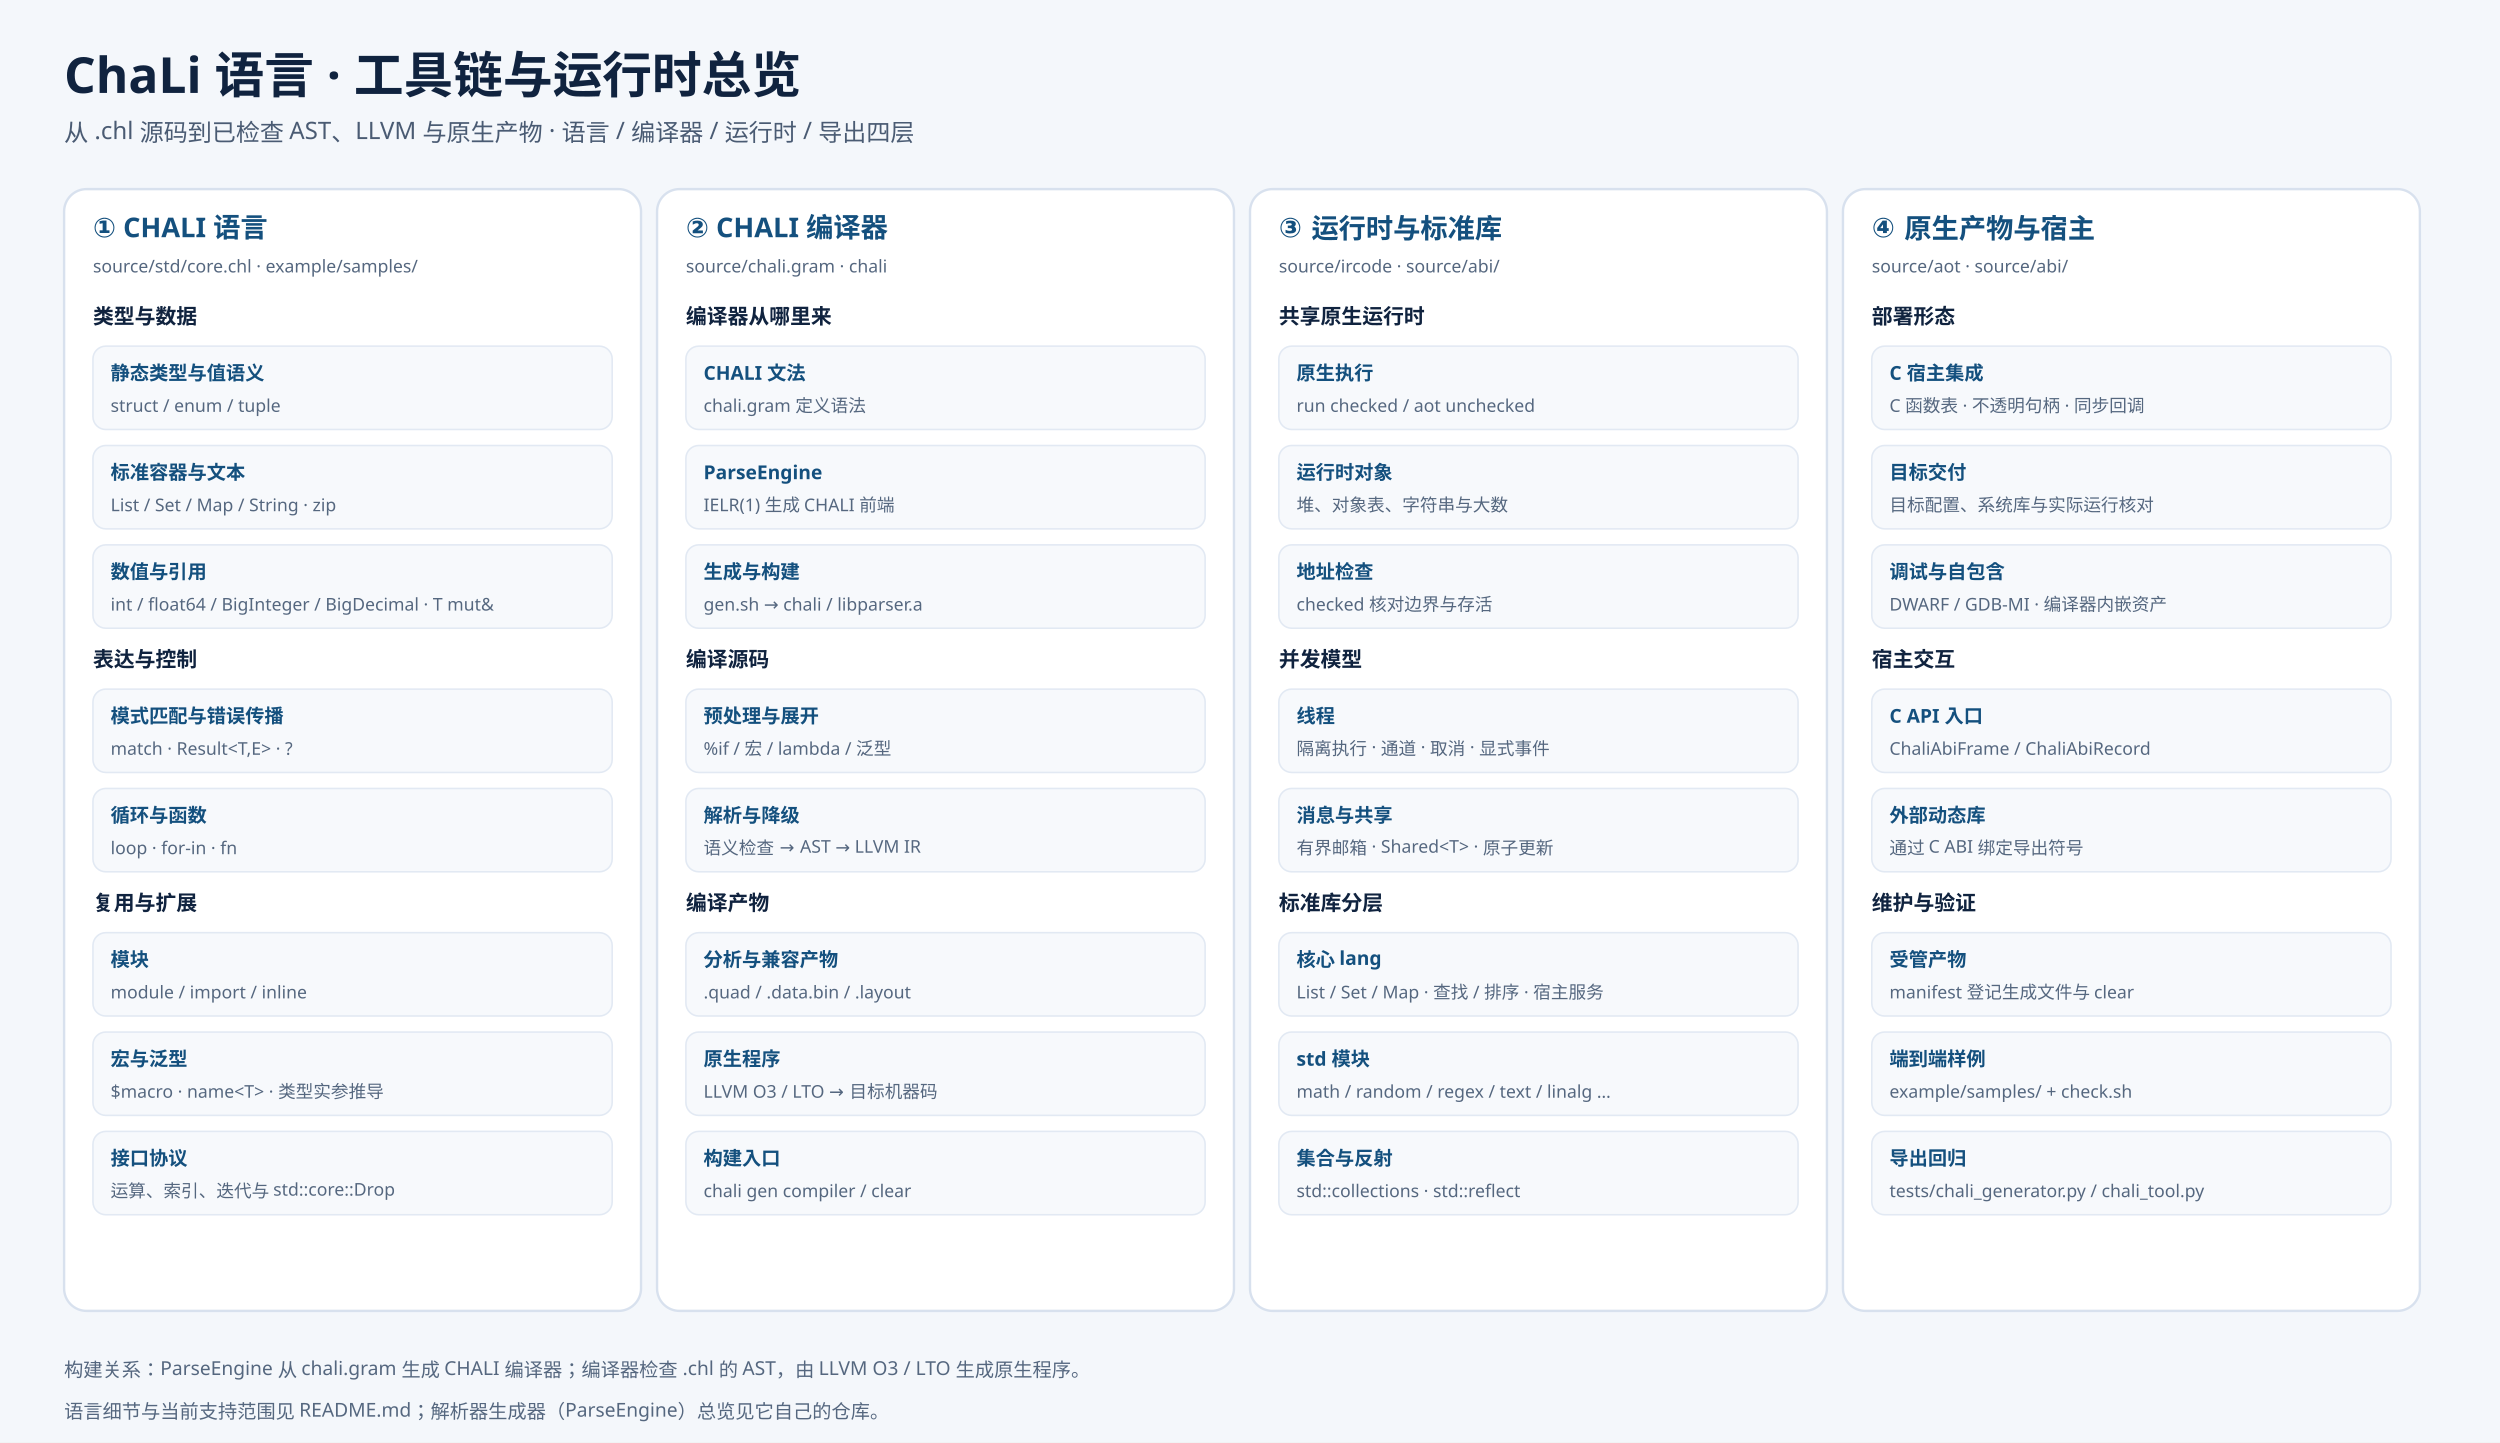
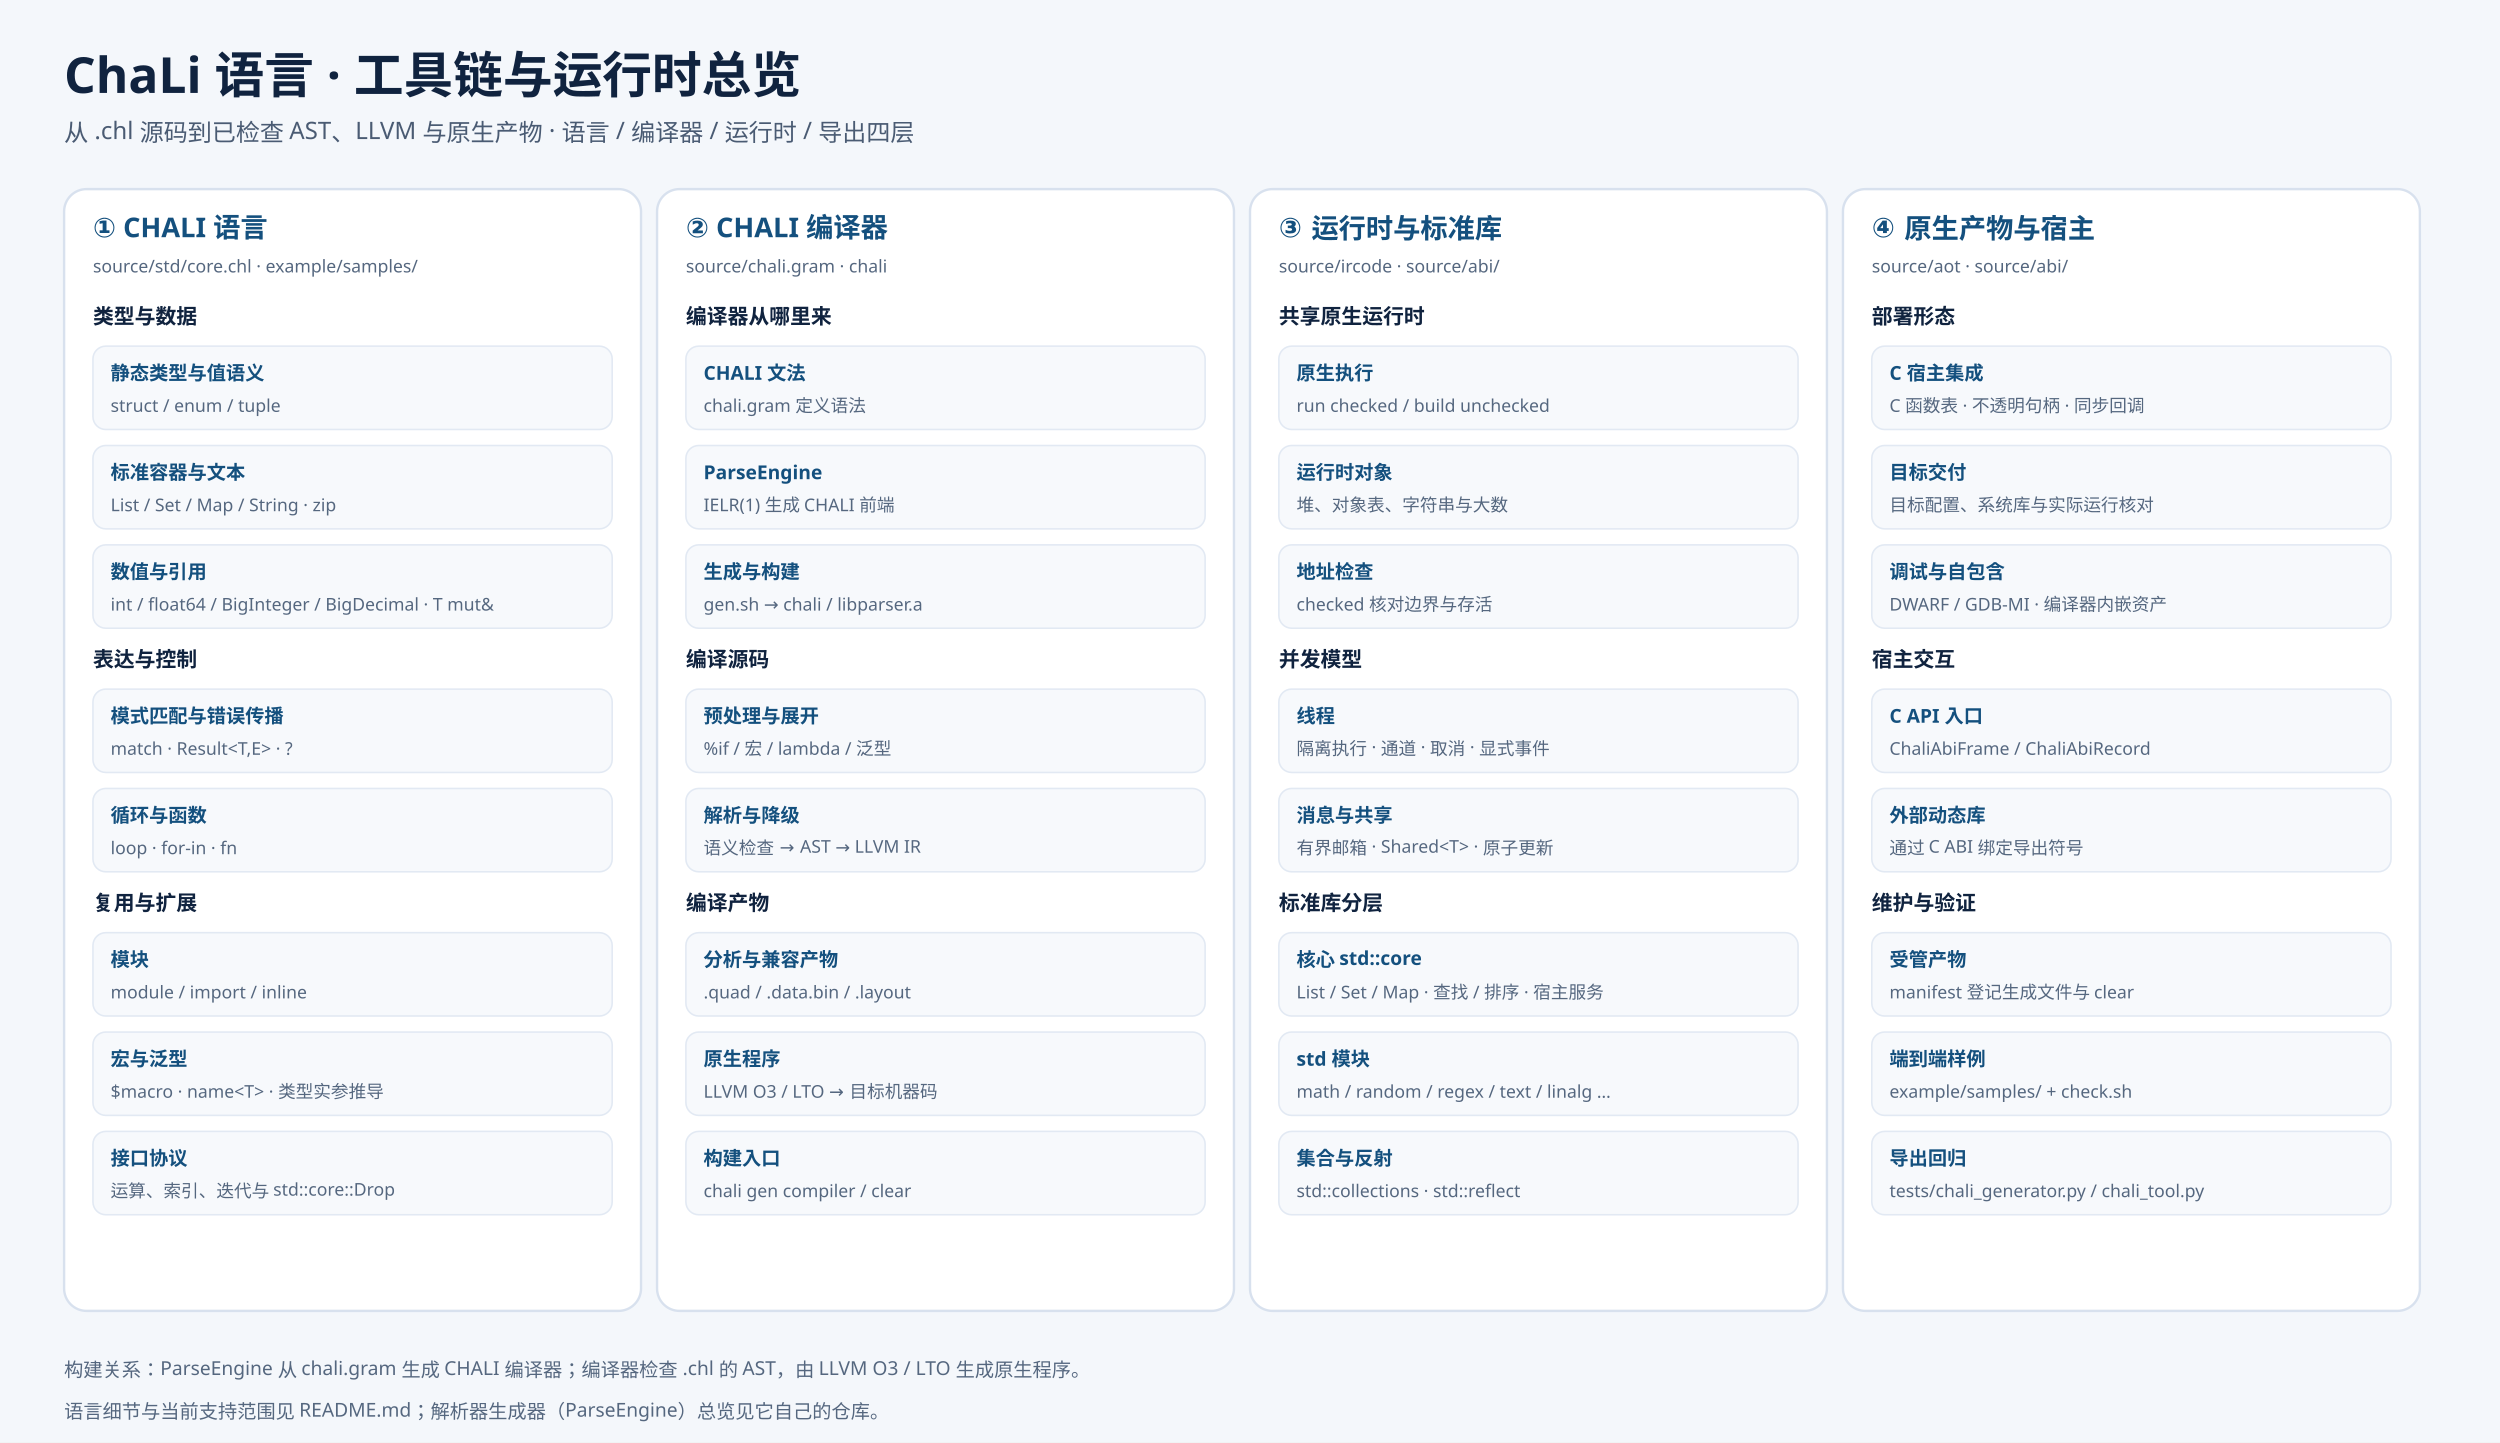
<svg xmlns="http://www.w3.org/2000/svg" width="1560" height="900" viewBox="0 0 1560 900">
  <rect width="1560" height="900" fill="#f4f7fb" />
  <text x="40" y="58" font-family="Microsoft YaHei, Segoe UI, Noto Sans SC, sans-serif" font-size="31" font-weight="700" fill="#10233f">ChaLi 语言 · 工具链与运行时总览</text>
  <text x="40" y="88" font-family="Microsoft YaHei, Segoe UI, Noto Sans SC, sans-serif" font-size="15" fill="#4a5b73">从 .chl 源码到已检查 AST、LLVM 与原生产物 · 语言 / 编译器 / 运行时 / 导出四层</text>
  <rect x="40" y="118" width="360" height="700" rx="14" fill="#ffffff" stroke="#d8e1ee" stroke-width="1.5" />
  <text x="58" y="148" font-family="Microsoft YaHei, Segoe UI, Noto Sans SC, sans-serif" font-size="17" font-weight="700" fill="#14507e">① CHALI 语言</text>
  <text x="58" y="170" font-family="Microsoft YaHei, Segoe UI, Noto Sans SC, sans-serif" font-size="11" fill="#55677f">source/std/core.chl · example/samples/</text>
  <text x="58" y="202" font-family="Microsoft YaHei, Segoe UI, Noto Sans SC, sans-serif" font-size="13" font-weight="700" fill="#10233f">类型与数据</text>
  <rect x="58" y="216" width="324" height="52" rx="8" fill="#f7f9fc" stroke="#e2e9f3" stroke-width="1" />
  <text x="69" y="237" font-family="Microsoft YaHei, Segoe UI, Noto Sans SC, sans-serif" font-size="12" font-weight="700" fill="#14507e">静态类型与值语义</text>
  <text x="69" y="257" font-family="Microsoft YaHei, Segoe UI, Noto Sans SC, sans-serif" font-size="11" fill="#55677f">struct / enum / tuple</text>
  <rect x="58" y="278" width="324" height="52" rx="8" fill="#f7f9fc" stroke="#e2e9f3" stroke-width="1" />
  <text x="69" y="299" font-family="Microsoft YaHei, Segoe UI, Noto Sans SC, sans-serif" font-size="12" font-weight="700" fill="#14507e">标准容器与文本</text>
  <text x="69" y="319" font-family="Microsoft YaHei, Segoe UI, Noto Sans SC, sans-serif" font-size="11" fill="#55677f">List / Set / Map / String · zip</text>
  <rect x="58" y="340" width="324" height="52" rx="8" fill="#f7f9fc" stroke="#e2e9f3" stroke-width="1" />
  <text x="69" y="361" font-family="Microsoft YaHei, Segoe UI, Noto Sans SC, sans-serif" font-size="12" font-weight="700" fill="#14507e">数值与引用</text>
  <text x="69" y="381" font-family="Microsoft YaHei, Segoe UI, Noto Sans SC, sans-serif" font-size="11" fill="#55677f">int / float64 / BigInteger / BigDecimal · T mut&amp;</text>
  <text x="58" y="416" font-family="Microsoft YaHei, Segoe UI, Noto Sans SC, sans-serif" font-size="13" font-weight="700" fill="#10233f">表达与控制</text>
  <rect x="58" y="430" width="324" height="52" rx="8" fill="#f7f9fc" stroke="#e2e9f3" stroke-width="1" />
  <text x="69" y="451" font-family="Microsoft YaHei, Segoe UI, Noto Sans SC, sans-serif" font-size="12" font-weight="700" fill="#14507e">模式匹配与错误传播</text>
  <text x="69" y="471" font-family="Microsoft YaHei, Segoe UI, Noto Sans SC, sans-serif" font-size="11" fill="#55677f">match · Result&lt;T,E&gt; · ?</text>
  <rect x="58" y="492" width="324" height="52" rx="8" fill="#f7f9fc" stroke="#e2e9f3" stroke-width="1" />
  <text x="69" y="513" font-family="Microsoft YaHei, Segoe UI, Noto Sans SC, sans-serif" font-size="12" font-weight="700" fill="#14507e">循环与函数</text>
  <text x="69" y="533" font-family="Microsoft YaHei, Segoe UI, Noto Sans SC, sans-serif" font-size="11" fill="#55677f">loop · for-in · fn</text>
  <text x="58" y="568" font-family="Microsoft YaHei, Segoe UI, Noto Sans SC, sans-serif" font-size="13" font-weight="700" fill="#10233f">复用与扩展</text>
  <rect x="58" y="582" width="324" height="52" rx="8" fill="#f7f9fc" stroke="#e2e9f3" stroke-width="1" />
  <text x="69" y="603" font-family="Microsoft YaHei, Segoe UI, Noto Sans SC, sans-serif" font-size="12" font-weight="700" fill="#14507e">模块</text>
  <text x="69" y="623" font-family="Microsoft YaHei, Segoe UI, Noto Sans SC, sans-serif" font-size="11" fill="#55677f">module / import / inline</text>
  <rect x="58" y="644" width="324" height="52" rx="8" fill="#f7f9fc" stroke="#e2e9f3" stroke-width="1" />
  <text x="69" y="665" font-family="Microsoft YaHei, Segoe UI, Noto Sans SC, sans-serif" font-size="12" font-weight="700" fill="#14507e">宏与泛型</text>
  <text x="69" y="685" font-family="Microsoft YaHei, Segoe UI, Noto Sans SC, sans-serif" font-size="11" fill="#55677f">$macro · name&lt;T&gt; · 类型实参推导</text>
  <rect x="58" y="706" width="324" height="52" rx="8" fill="#f7f9fc" stroke="#e2e9f3" stroke-width="1" />
  <text x="69" y="727" font-family="Microsoft YaHei, Segoe UI, Noto Sans SC, sans-serif" font-size="12" font-weight="700" fill="#14507e">接口协议</text>
  <text x="69" y="747" font-family="Microsoft YaHei, Segoe UI, Noto Sans SC, sans-serif" font-size="11" fill="#55677f">运算、索引、迭代与 std::core::Drop</text>
  <rect x="410" y="118" width="360" height="700" rx="14" fill="#ffffff" stroke="#d8e1ee" stroke-width="1.5" />
  <text x="428" y="148" font-family="Microsoft YaHei, Segoe UI, Noto Sans SC, sans-serif" font-size="17" font-weight="700" fill="#14507e">② CHALI 编译器</text>
  <text x="428" y="170" font-family="Microsoft YaHei, Segoe UI, Noto Sans SC, sans-serif" font-size="11" fill="#55677f">source/chali.gram · chali</text>
  <text x="428" y="202" font-family="Microsoft YaHei, Segoe UI, Noto Sans SC, sans-serif" font-size="13" font-weight="700" fill="#10233f">编译器从哪里来</text>
  <rect x="428" y="216" width="324" height="52" rx="8" fill="#f7f9fc" stroke="#e2e9f3" stroke-width="1" />
  <text x="439" y="237" font-family="Microsoft YaHei, Segoe UI, Noto Sans SC, sans-serif" font-size="12" font-weight="700" fill="#14507e">CHALI 文法</text>
  <text x="439" y="257" font-family="Microsoft YaHei, Segoe UI, Noto Sans SC, sans-serif" font-size="11" fill="#55677f">chali.gram 定义语法</text>
  <rect x="428" y="278" width="324" height="52" rx="8" fill="#f7f9fc" stroke="#e2e9f3" stroke-width="1" />
  <text x="439" y="299" font-family="Microsoft YaHei, Segoe UI, Noto Sans SC, sans-serif" font-size="12" font-weight="700" fill="#14507e">ParseEngine</text>
  <text x="439" y="319" font-family="Microsoft YaHei, Segoe UI, Noto Sans SC, sans-serif" font-size="11" fill="#55677f">IELR(1) 生成 CHALI 前端</text>
  <rect x="428" y="340" width="324" height="52" rx="8" fill="#f7f9fc" stroke="#e2e9f3" stroke-width="1" />
  <text x="439" y="361" font-family="Microsoft YaHei, Segoe UI, Noto Sans SC, sans-serif" font-size="12" font-weight="700" fill="#14507e">生成与构建</text>
  <text x="439" y="381" font-family="Microsoft YaHei, Segoe UI, Noto Sans SC, sans-serif" font-size="11" fill="#55677f">gen.sh → chali / libparser.a</text>
  <text x="428" y="416" font-family="Microsoft YaHei, Segoe UI, Noto Sans SC, sans-serif" font-size="13" font-weight="700" fill="#10233f">编译源码</text>
  <rect x="428" y="430" width="324" height="52" rx="8" fill="#f7f9fc" stroke="#e2e9f3" stroke-width="1" />
  <text x="439" y="451" font-family="Microsoft YaHei, Segoe UI, Noto Sans SC, sans-serif" font-size="12" font-weight="700" fill="#14507e">预处理与展开</text>
  <text x="439" y="471" font-family="Microsoft YaHei, Segoe UI, Noto Sans SC, sans-serif" font-size="11" fill="#55677f">%if / 宏 / lambda / 泛型</text>
  <rect x="428" y="492" width="324" height="52" rx="8" fill="#f7f9fc" stroke="#e2e9f3" stroke-width="1" />
  <text x="439" y="513" font-family="Microsoft YaHei, Segoe UI, Noto Sans SC, sans-serif" font-size="12" font-weight="700" fill="#14507e">解析与降级</text>
  <text x="439" y="533" font-family="Microsoft YaHei, Segoe UI, Noto Sans SC, sans-serif" font-size="11" fill="#55677f">语义检查 → AST → LLVM IR</text>
  <text x="428" y="568" font-family="Microsoft YaHei, Segoe UI, Noto Sans SC, sans-serif" font-size="13" font-weight="700" fill="#10233f">编译产物</text>
  <rect x="428" y="582" width="324" height="52" rx="8" fill="#f7f9fc" stroke="#e2e9f3" stroke-width="1" />
  <text x="439" y="603" font-family="Microsoft YaHei, Segoe UI, Noto Sans SC, sans-serif" font-size="12" font-weight="700" fill="#14507e">分析与兼容产物</text>
  <text x="439" y="623" font-family="Microsoft YaHei, Segoe UI, Noto Sans SC, sans-serif" font-size="11" fill="#55677f">.quad / .data.bin / .layout</text>
  <rect x="428" y="644" width="324" height="52" rx="8" fill="#f7f9fc" stroke="#e2e9f3" stroke-width="1" />
  <text x="439" y="665" font-family="Microsoft YaHei, Segoe UI, Noto Sans SC, sans-serif" font-size="12" font-weight="700" fill="#14507e">原生程序</text>
  <text x="439" y="685" font-family="Microsoft YaHei, Segoe UI, Noto Sans SC, sans-serif" font-size="11" fill="#55677f">LLVM O3 / LTO → 目标机器码</text>
  <rect x="428" y="706" width="324" height="52" rx="8" fill="#f7f9fc" stroke="#e2e9f3" stroke-width="1" />
  <text x="439" y="727" font-family="Microsoft YaHei, Segoe UI, Noto Sans SC, sans-serif" font-size="12" font-weight="700" fill="#14507e">构建入口</text>
  <text x="439" y="747" font-family="Microsoft YaHei, Segoe UI, Noto Sans SC, sans-serif" font-size="11" fill="#55677f">chali gen compiler / clear</text>
  <rect x="780" y="118" width="360" height="700" rx="14" fill="#ffffff" stroke="#d8e1ee" stroke-width="1.5" />
  <text x="798" y="148" font-family="Microsoft YaHei, Segoe UI, Noto Sans SC, sans-serif" font-size="17" font-weight="700" fill="#14507e">③ 运行时与标准库</text>
  <text x="798" y="170" font-family="Microsoft YaHei, Segoe UI, Noto Sans SC, sans-serif" font-size="11" fill="#55677f">source/ircode · source/abi/</text>
  <text x="798" y="202" font-family="Microsoft YaHei, Segoe UI, Noto Sans SC, sans-serif" font-size="13" font-weight="700" fill="#10233f">共享原生运行时</text>
  <rect x="798" y="216" width="324" height="52" rx="8" fill="#f7f9fc" stroke="#e2e9f3" stroke-width="1" />
  <text x="809" y="237" font-family="Microsoft YaHei, Segoe UI, Noto Sans SC, sans-serif" font-size="12" font-weight="700" fill="#14507e">原生执行</text>
-   <text x="809" y="257" font-family="Microsoft YaHei, Segoe UI, Noto Sans SC, sans-serif" font-size="11" fill="#55677f">run checked / aot unchecked</text>
+   <text x="809" y="257" font-family="Microsoft YaHei, Segoe UI, Noto Sans SC, sans-serif" font-size="11" fill="#55677f">run checked / build unchecked</text>
  <rect x="798" y="278" width="324" height="52" rx="8" fill="#f7f9fc" stroke="#e2e9f3" stroke-width="1" />
  <text x="809" y="299" font-family="Microsoft YaHei, Segoe UI, Noto Sans SC, sans-serif" font-size="12" font-weight="700" fill="#14507e">运行时对象</text>
  <text x="809" y="319" font-family="Microsoft YaHei, Segoe UI, Noto Sans SC, sans-serif" font-size="11" fill="#55677f">堆、对象表、字符串与大数</text>
  <rect x="798" y="340" width="324" height="52" rx="8" fill="#f7f9fc" stroke="#e2e9f3" stroke-width="1" />
  <text x="809" y="361" font-family="Microsoft YaHei, Segoe UI, Noto Sans SC, sans-serif" font-size="12" font-weight="700" fill="#14507e">地址检查</text>
  <text x="809" y="381" font-family="Microsoft YaHei, Segoe UI, Noto Sans SC, sans-serif" font-size="11" fill="#55677f">checked 核对边界与存活</text>
  <text x="798" y="416" font-family="Microsoft YaHei, Segoe UI, Noto Sans SC, sans-serif" font-size="13" font-weight="700" fill="#10233f">并发模型</text>
  <rect x="798" y="430" width="324" height="52" rx="8" fill="#f7f9fc" stroke="#e2e9f3" stroke-width="1" />
  <text x="809" y="451" font-family="Microsoft YaHei, Segoe UI, Noto Sans SC, sans-serif" font-size="12" font-weight="700" fill="#14507e">线程</text>
  <text x="809" y="471" font-family="Microsoft YaHei, Segoe UI, Noto Sans SC, sans-serif" font-size="11" fill="#55677f">隔离执行 · 通道 · 取消 · 显式事件</text>
  <rect x="798" y="492" width="324" height="52" rx="8" fill="#f7f9fc" stroke="#e2e9f3" stroke-width="1" />
  <text x="809" y="513" font-family="Microsoft YaHei, Segoe UI, Noto Sans SC, sans-serif" font-size="12" font-weight="700" fill="#14507e">消息与共享</text>
  <text x="809" y="533" font-family="Microsoft YaHei, Segoe UI, Noto Sans SC, sans-serif" font-size="11" fill="#55677f">有界邮箱 · Shared&lt;T&gt; · 原子更新</text>
  <text x="798" y="568" font-family="Microsoft YaHei, Segoe UI, Noto Sans SC, sans-serif" font-size="13" font-weight="700" fill="#10233f">标准库分层</text>
  <rect x="798" y="582" width="324" height="52" rx="8" fill="#f7f9fc" stroke="#e2e9f3" stroke-width="1" />
-   <text x="809" y="603" font-family="Microsoft YaHei, Segoe UI, Noto Sans SC, sans-serif" font-size="12" font-weight="700" fill="#14507e">核心 lang</text>
+   <text x="809" y="603" font-family="Microsoft YaHei, Segoe UI, Noto Sans SC, sans-serif" font-size="12" font-weight="700" fill="#14507e">核心 std::core</text>
  <text x="809" y="623" font-family="Microsoft YaHei, Segoe UI, Noto Sans SC, sans-serif" font-size="11" fill="#55677f">List / Set / Map · 查找 / 排序 · 宿主服务</text>
  <rect x="798" y="644" width="324" height="52" rx="8" fill="#f7f9fc" stroke="#e2e9f3" stroke-width="1" />
  <text x="809" y="665" font-family="Microsoft YaHei, Segoe UI, Noto Sans SC, sans-serif" font-size="12" font-weight="700" fill="#14507e">std 模块</text>
  <text x="809" y="685" font-family="Microsoft YaHei, Segoe UI, Noto Sans SC, sans-serif" font-size="11" fill="#55677f">math / random / regex / text / linalg …</text>
  <rect x="798" y="706" width="324" height="52" rx="8" fill="#f7f9fc" stroke="#e2e9f3" stroke-width="1" />
  <text x="809" y="727" font-family="Microsoft YaHei, Segoe UI, Noto Sans SC, sans-serif" font-size="12" font-weight="700" fill="#14507e">集合与反射</text>
  <text x="809" y="747" font-family="Microsoft YaHei, Segoe UI, Noto Sans SC, sans-serif" font-size="11" fill="#55677f">std::collections · std::reflect</text>
  <rect x="1150" y="118" width="360" height="700" rx="14" fill="#ffffff" stroke="#d8e1ee" stroke-width="1.5" />
  <text x="1168" y="148" font-family="Microsoft YaHei, Segoe UI, Noto Sans SC, sans-serif" font-size="17" font-weight="700" fill="#14507e">④ 原生产物与宿主</text>
  <text x="1168" y="170" font-family="Microsoft YaHei, Segoe UI, Noto Sans SC, sans-serif" font-size="11" fill="#55677f">source/aot · source/abi/</text>
  <text x="1168" y="202" font-family="Microsoft YaHei, Segoe UI, Noto Sans SC, sans-serif" font-size="13" font-weight="700" fill="#10233f">部署形态</text>
  <rect x="1168" y="216" width="324" height="52" rx="8" fill="#f7f9fc" stroke="#e2e9f3" stroke-width="1" />
  <text x="1179" y="237" font-family="Microsoft YaHei, Segoe UI, Noto Sans SC, sans-serif" font-size="12" font-weight="700" fill="#14507e">C 宿主集成</text>
  <text x="1179" y="257" font-family="Microsoft YaHei, Segoe UI, Noto Sans SC, sans-serif" font-size="11" fill="#55677f">C 函数表 · 不透明句柄 · 同步回调</text>
  <rect x="1168" y="278" width="324" height="52" rx="8" fill="#f7f9fc" stroke="#e2e9f3" stroke-width="1" />
  <text x="1179" y="299" font-family="Microsoft YaHei, Segoe UI, Noto Sans SC, sans-serif" font-size="12" font-weight="700" fill="#14507e">目标交付</text>
  <text x="1179" y="319" font-family="Microsoft YaHei, Segoe UI, Noto Sans SC, sans-serif" font-size="11" fill="#55677f">目标配置、系统库与实际运行核对</text>
  <rect x="1168" y="340" width="324" height="52" rx="8" fill="#f7f9fc" stroke="#e2e9f3" stroke-width="1" />
  <text x="1179" y="361" font-family="Microsoft YaHei, Segoe UI, Noto Sans SC, sans-serif" font-size="12" font-weight="700" fill="#14507e">调试与自包含</text>
  <text x="1179" y="381" font-family="Microsoft YaHei, Segoe UI, Noto Sans SC, sans-serif" font-size="11" fill="#55677f">DWARF / GDB-MI · 编译器内嵌资产</text>
  <text x="1168" y="416" font-family="Microsoft YaHei, Segoe UI, Noto Sans SC, sans-serif" font-size="13" font-weight="700" fill="#10233f">宿主交互</text>
  <rect x="1168" y="430" width="324" height="52" rx="8" fill="#f7f9fc" stroke="#e2e9f3" stroke-width="1" />
  <text x="1179" y="451" font-family="Microsoft YaHei, Segoe UI, Noto Sans SC, sans-serif" font-size="12" font-weight="700" fill="#14507e">C API 入口</text>
  <text x="1179" y="471" font-family="Microsoft YaHei, Segoe UI, Noto Sans SC, sans-serif" font-size="11" fill="#55677f">ChaliAbiFrame / ChaliAbiRecord</text>
  <rect x="1168" y="492" width="324" height="52" rx="8" fill="#f7f9fc" stroke="#e2e9f3" stroke-width="1" />
  <text x="1179" y="513" font-family="Microsoft YaHei, Segoe UI, Noto Sans SC, sans-serif" font-size="12" font-weight="700" fill="#14507e">外部动态库</text>
  <text x="1179" y="533" font-family="Microsoft YaHei, Segoe UI, Noto Sans SC, sans-serif" font-size="11" fill="#55677f">通过 C ABI 绑定导出符号</text>
  <text x="1168" y="568" font-family="Microsoft YaHei, Segoe UI, Noto Sans SC, sans-serif" font-size="13" font-weight="700" fill="#10233f">维护与验证</text>
  <rect x="1168" y="582" width="324" height="52" rx="8" fill="#f7f9fc" stroke="#e2e9f3" stroke-width="1" />
  <text x="1179" y="603" font-family="Microsoft YaHei, Segoe UI, Noto Sans SC, sans-serif" font-size="12" font-weight="700" fill="#14507e">受管产物</text>
  <text x="1179" y="623" font-family="Microsoft YaHei, Segoe UI, Noto Sans SC, sans-serif" font-size="11" fill="#55677f">manifest 登记生成文件与 clear</text>
  <rect x="1168" y="644" width="324" height="52" rx="8" fill="#f7f9fc" stroke="#e2e9f3" stroke-width="1" />
  <text x="1179" y="665" font-family="Microsoft YaHei, Segoe UI, Noto Sans SC, sans-serif" font-size="12" font-weight="700" fill="#14507e">端到端样例</text>
  <text x="1179" y="685" font-family="Microsoft YaHei, Segoe UI, Noto Sans SC, sans-serif" font-size="11" fill="#55677f">example/samples/ + check.sh</text>
  <rect x="1168" y="706" width="324" height="52" rx="8" fill="#f7f9fc" stroke="#e2e9f3" stroke-width="1" />
  <text x="1179" y="727" font-family="Microsoft YaHei, Segoe UI, Noto Sans SC, sans-serif" font-size="12" font-weight="700" fill="#14507e">导出回归</text>
  <text x="1179" y="747" font-family="Microsoft YaHei, Segoe UI, Noto Sans SC, sans-serif" font-size="11" fill="#55677f">tests/chali_generator.py / chali_tool.py</text>
  <text x="40" y="859" font-family="Microsoft YaHei, Segoe UI, Noto Sans SC, sans-serif" font-size="12" fill="#55677f">构建关系：ParseEngine 从 chali.gram 生成 CHALI 编译器；编译器检查 .chl 的 AST，由 LLVM O3 / LTO 生成原生程序。</text>
  <text x="40" y="885" font-family="Microsoft YaHei, Segoe UI, Noto Sans SC, sans-serif" font-size="12" fill="#55677f">语言细节与当前支持范围见 README.md；解析器生成器（ParseEngine）总览见它自己的仓库。</text>
</svg>
